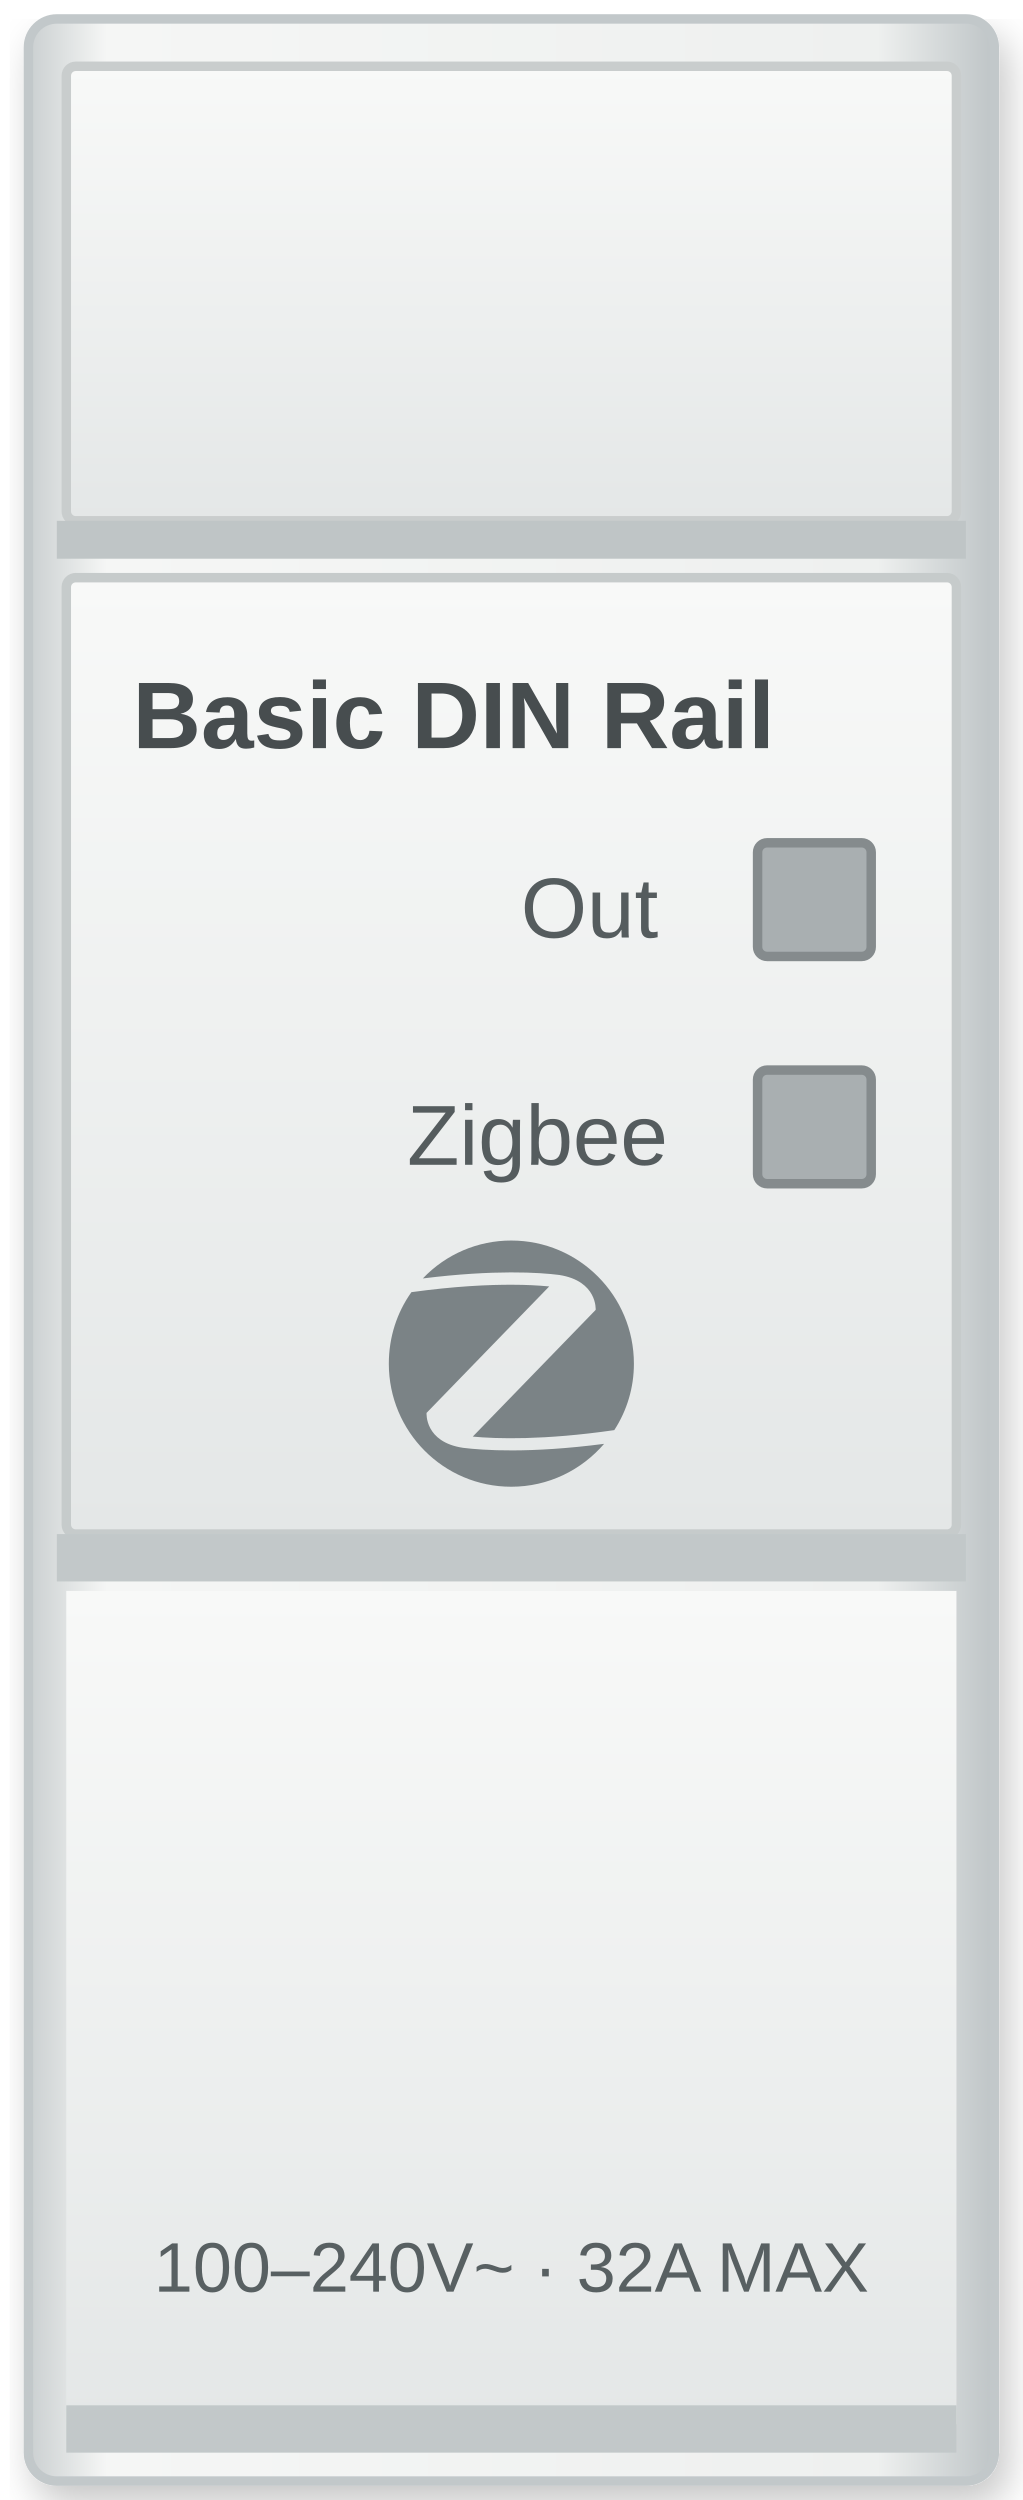
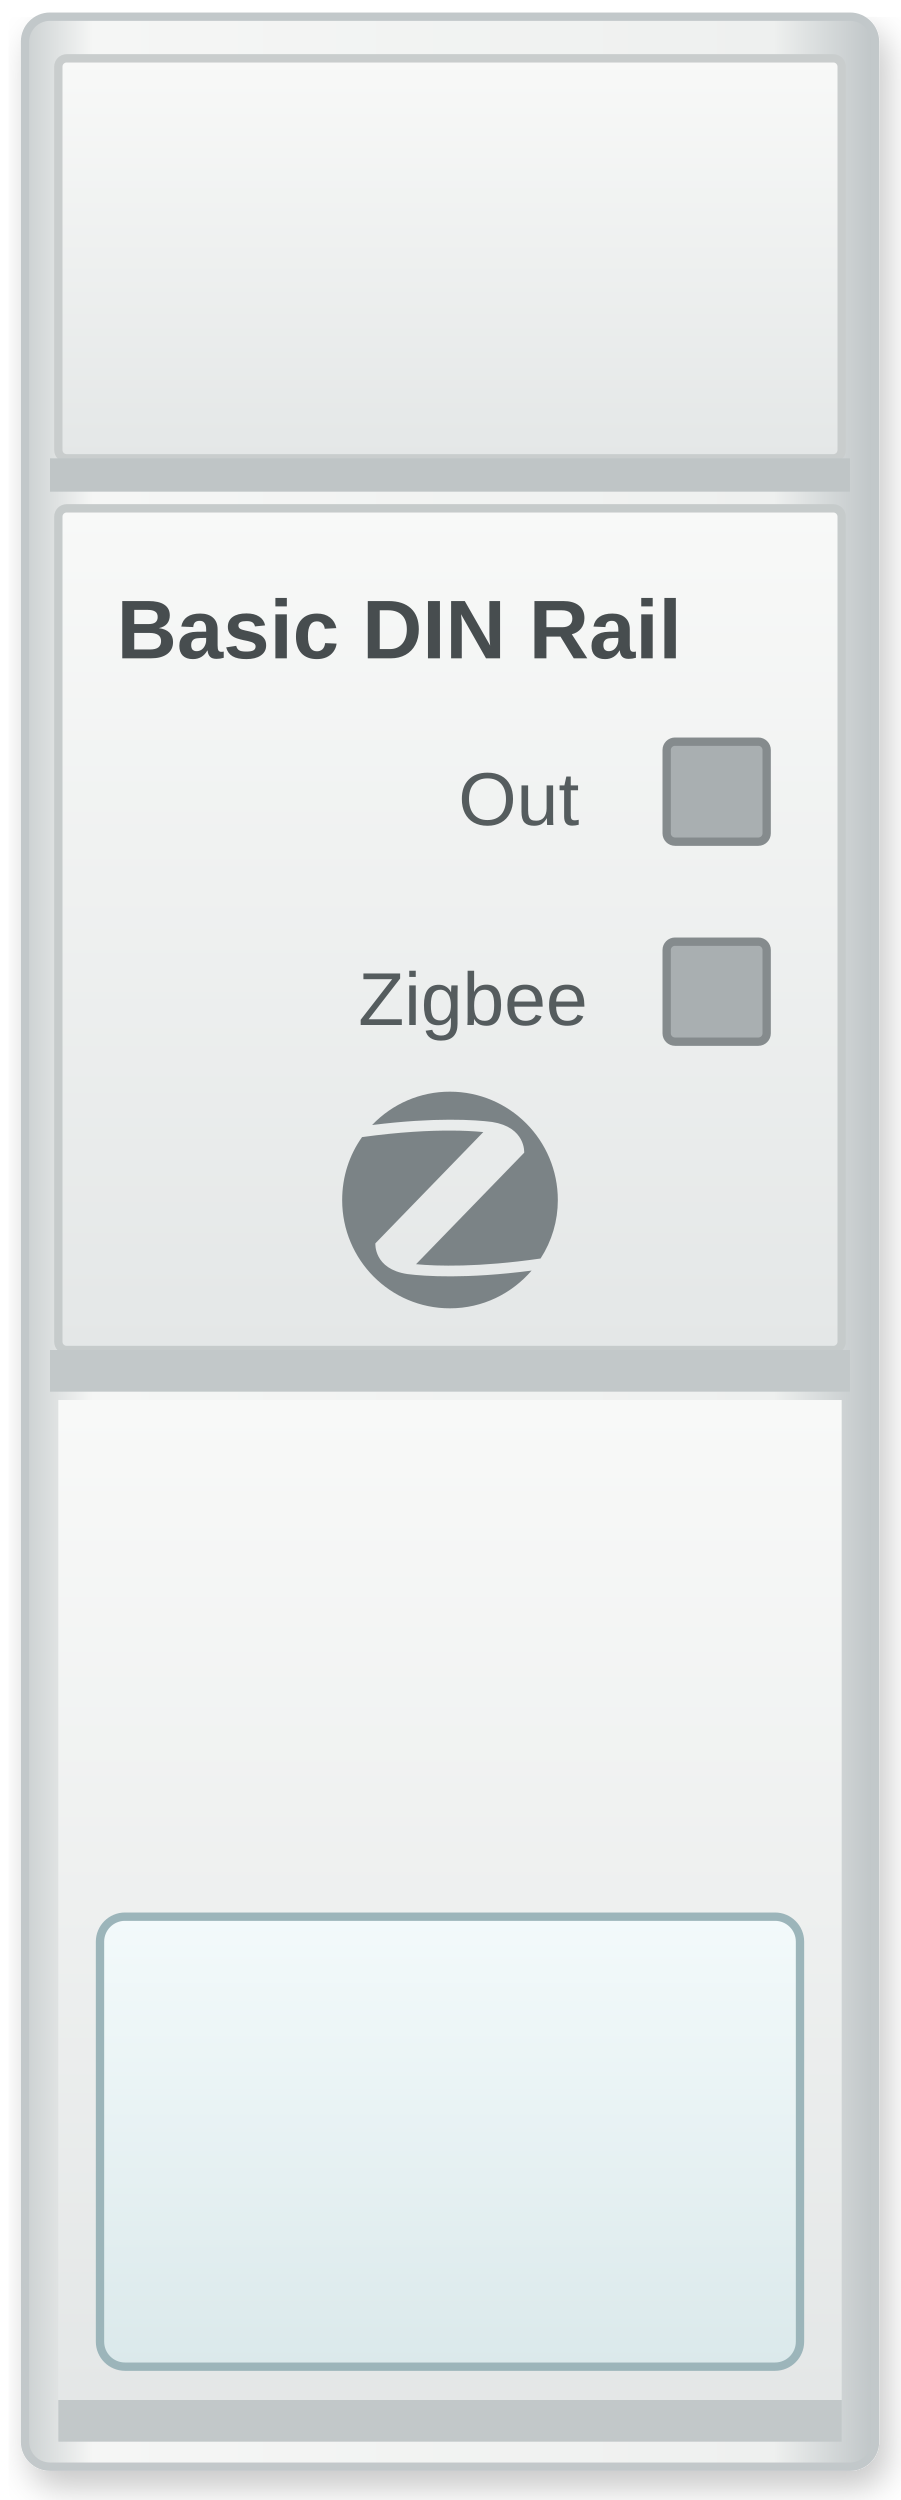
- <svg xmlns="http://www.w3.org/2000/svg" viewBox="0 0 108 264" role="img" aria-label="DIN-реле без винтов">
+ <svg xmlns="http://www.w3.org/2000/svg" viewBox="0 0 108 300" role="img" aria-label="DIN-реле без винтов">
  <defs>
    <linearGradient id="body" x2="1" y2="0">
      <stop stop-color="#cbd0d1" />
      <stop offset=".08" stop-color="#f5f6f5" />
      <stop offset=".88" stop-color="#eef0ef" />
      <stop offset="1" stop-color="#bfc5c7" />
    </linearGradient>
    <linearGradient id="face" x2="0" y2="1">
      <stop stop-color="#f8f9f8" />
      <stop offset="1" stop-color="#e4e7e7" />
    </linearGradient>
+     <linearGradient id="display" x2="0" y2="1">
+       <stop stop-color="#f3fafb" />
+       <stop offset="1" stop-color="#dbe9eb" />
+     </linearGradient>
    <filter id="shadow" x="-20%" y="-10%" width="140%" height="130%">
      <feDropShadow dx="1" dy="2" stdDeviation="2" flood-opacity=".22" />
    </filter>
  </defs>
-   <rect x="3" y="2" width="102" height="260" rx="3" fill="url(#body)" stroke="#c2c8ca" filter="url(#shadow)" />
+   <rect x="3" y="2" width="102" height="294" rx="3" fill="url(#body)" stroke="#c2c8ca" filter="url(#shadow)" />
  <rect x="7" y="7" width="94" height="48" rx="1" fill="url(#face)" stroke="#c9cdcd" />
  <path d="M6 55h96v4H6z" fill="#bfc5c6" />
  <rect x="7" y="61" width="94" height="101" rx="1" fill="url(#face)" stroke="#c6cbcb" />
  <text x="14" y="79" font-family="Arial,sans-serif" font-size="10" font-weight="600" fill="#474d4f">Basic DIN Rail</text>
  <text x="55" y="99" font-family="Arial,sans-serif" font-size="9" fill="#555c5e">Out</text>
  <rect x="80" y="89" width="12" height="12" rx="1" fill="#a9afb1" stroke="#858b8d" />
  <text x="43" y="123" font-family="Arial,sans-serif" font-size="9" fill="#555c5e">Zigbee</text>
  <rect x="80" y="113" width="12" height="12" rx="1" fill="#a9afb1" stroke="#858b8d" />
  <path transform="translate(41 131) scale(1.08333)" fill="#7b8386" d="M11.988 0a11.85 11.85 0 00-8.617 3.696c7.02-.875 11.401-.583 13.289-.34 3.752.583 3.558 3.404 3.558 3.404L8.237 19.112c2.299.22 6.897.366 13.796-.631a11.86 11.86 0 001.912-6.469C23.945 5.374 18.595 0 11.988 0zm.232 4.31c-2.451-.014-5.772.146-9.963.723C.854 7.003.055 9.41.055 12.012.055 18.626 5.38 24 11.988 24c3.63 0 6.85-1.63 9.053-4.182-7.286.948-11.813.631-13.75.388-3.775-.56-3.557-3.404-3.557-3.404L15.691 4.474a38.635 38.635 0 00-3.471-.163Z" />
  <path d="M6 162h96v5H6z" fill="#c2c8c9" />
-   <rect x="7" y="168" width="94" height="88" fill="url(#face)" />
-   <text x="54" y="242" font-family="Arial,sans-serif" font-size="7.4" text-anchor="middle" fill="#586062">100–240V~  ·  32A MAX</text>
-   <path d="M7 254h94v5H7z" fill="#c2c8c9" />
+   <rect x="7" y="168" width="94" height="120" fill="url(#face)" />
+   <rect x="12" y="230" width="84" height="54" rx="3" fill="url(#display)" stroke="#9cb5ba" />
+   <path d="M7 288h94v5H7z" fill="#c2c8c9" />
</svg>
